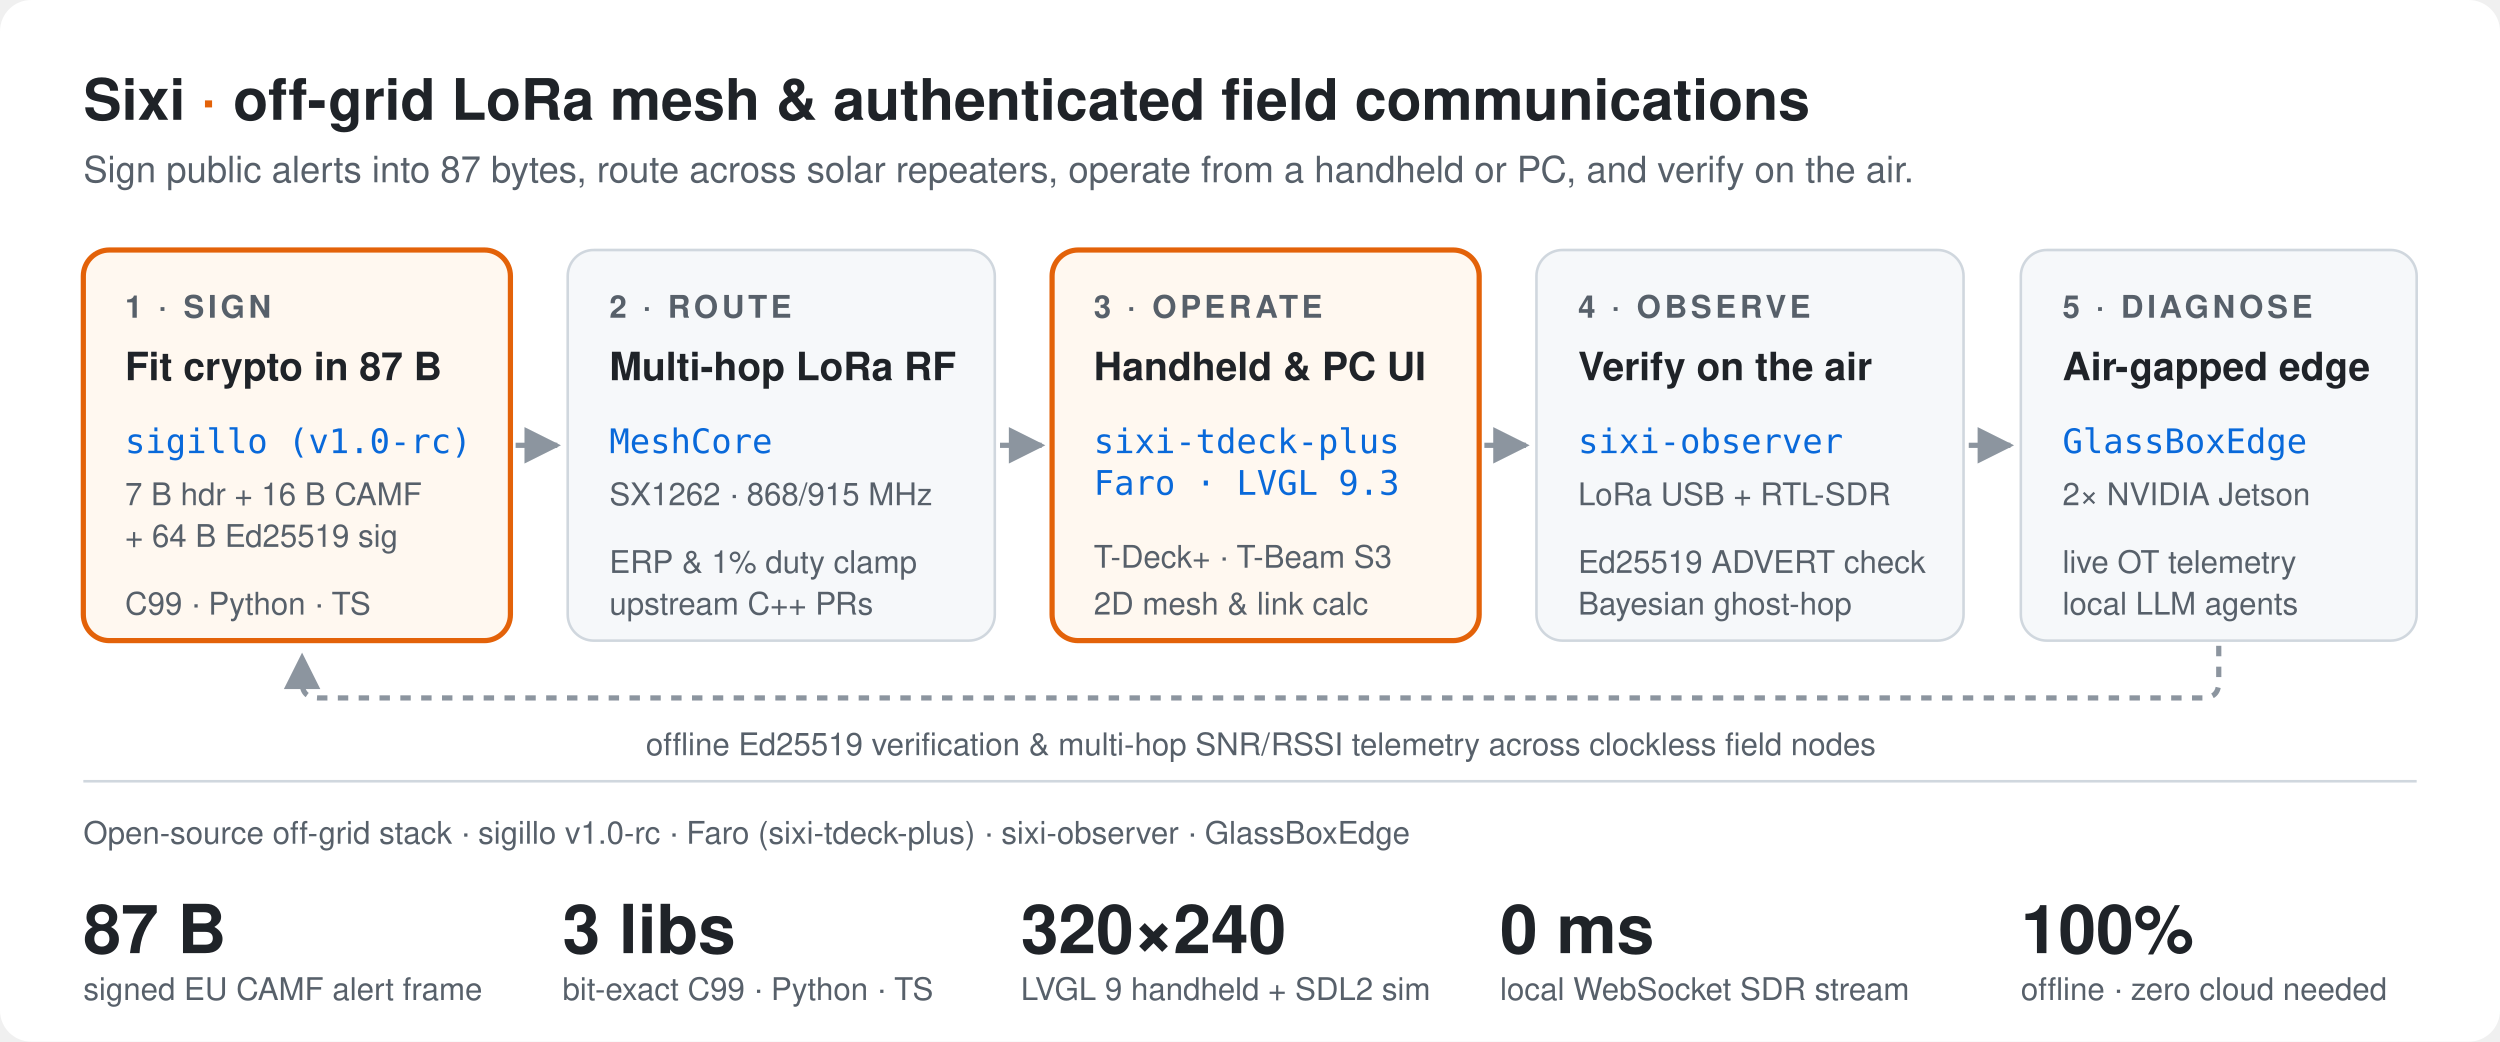
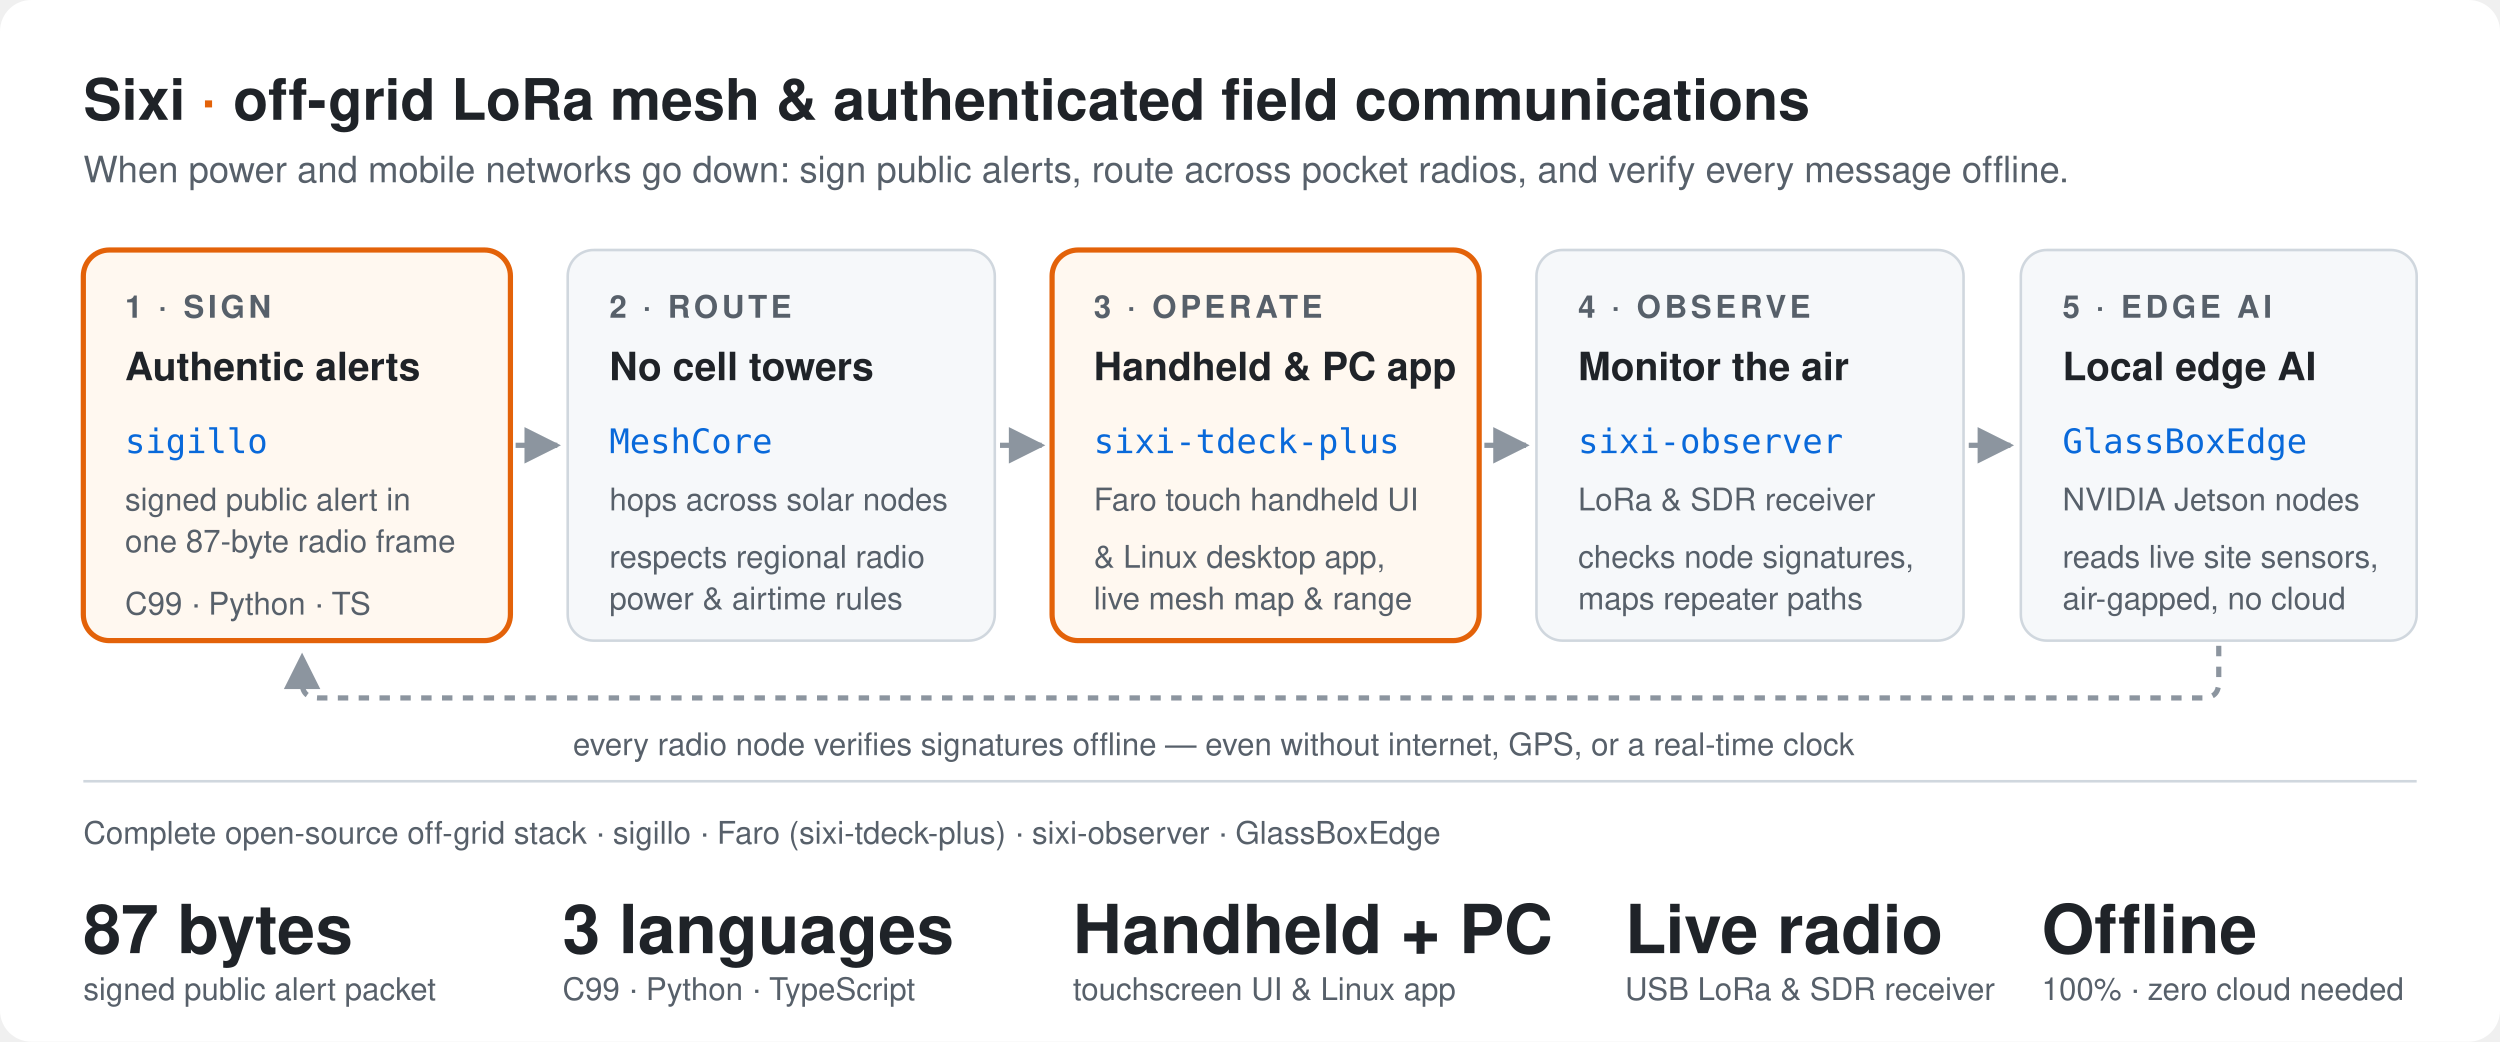
<svg xmlns="http://www.w3.org/2000/svg" viewBox="0 0 960 400" width="960" height="400" font-family="-apple-system, BlinkMacSystemFont, 'Segoe UI', Helvetica, Arial, sans-serif">
  <style>
    .bg { fill: #ffffff; }
    .card { fill: #f6f8fa; stroke: #d0d7de; }
    .core { fill: #fff8f0; stroke: #e36209; stroke-width: 2; }
    .step { fill: #57606a; font-size: 12px; font-weight: 600; letter-spacing: .12em; }
    .q { fill: #1f2328; font-size: 15px; font-weight: 600; }
    .repo { fill: #0969da; font-size: 13px; font-family: ui-monospace, SFMono-Regular, Menlo, monospace; }
    .note { fill: #57606a; font-size: 12px; }
    .title { fill: #1f2328; font-size: 22px; font-weight: 700; }
    .sub { fill: #57606a; font-size: 14px; }
    .arrow { stroke: #8c959f; stroke-width: 2; fill: none; }
    .head { fill: #8c959f; }
    .kpi { fill: #1f2328; font-size: 26px; font-weight: 700; }
    .kpil { fill: #57606a; font-size: 12px; }
    .accent { fill: #e36209; }
    .rule { stroke: #d0d7de; }
    @media (prefers-color-scheme: dark) {
      .bg { fill: #0d1117; }
      .card { fill: #161b22; stroke: #30363d; }
      .core { fill: #1f1610; stroke: #f0883e; }
      .step, .note, .sub, .kpil { fill: #8d96a0; }
      .q, .title, .kpi { fill: #e6edf3; }
      .repo { fill: #4493f8; }
      .arrow { stroke: #6e7681; }
      .head { fill: #6e7681; }
      .accent { fill: #f0883e; }
      .rule { stroke: #30363d; }
    }
  </style>
  <defs>
    <marker id="a" viewBox="0 0 10 10" refX="9" refY="5" markerWidth="7" markerHeight="7" orient="auto">
      <path class="head" d="M0,0 L10,5 L0,10 z" />
    </marker>
  </defs>
  <rect class="bg" width="960" height="400" rx="12" />
  <text class="title" x="32" y="46">Sixi <tspan class="accent">·</tspan> off-grid LoRa mesh &amp; authenticated field communications</text>
-   <text class="sub" x="32" y="70">Sign public alerts into 87 bytes, route across solar repeaters, operate from a handheld or PC, and verify on the air.</text>
+   <text class="sub" x="32" y="70">When power and mobile networks go down: sign public alerts, route across pocket radios, and verify every message offline.</text>
  <g>
    <rect class="core" x="32" y="96" width="164" height="150" rx="10" />
    <text class="step" x="48" y="122">1 · SIGN</text>
-     <text class="q" x="48" y="146">Fit crypto in 87 B</text>
-     <text class="repo" x="48" y="174">sigillo (v1.0-rc)</text>
-     <text class="note" x="48" y="194">7 B hdr + 16 B CAMF</text>
-     <text class="note" x="48" y="210">+ 64 B Ed25519 sig</text>
+     <text class="q" x="48" y="146">Authentic alerts</text>
+     <text class="repo" x="48" y="174">sigillo</text>
+     <text class="note" x="48" y="196">signed public alert in</text>
+     <text class="note" x="48" y="212">one 87-byte radio frame</text>
    <text class="note" x="48" y="236">C99 · Python · TS</text>
  </g>
  <path class="arrow" d="M198,171 L214,171" marker-end="url(#a)" />
  <g>
    <rect class="card" x="218" y="96" width="164" height="150" rx="10" />
    <text class="step" x="234" y="122">2 · ROUTE</text>
-     <text class="q" x="234" y="146">Multi-hop LoRa RF</text>
+     <text class="q" x="234" y="146">No cell towers</text>
    <text class="repo" x="234" y="174">MeshCore</text>
-     <text class="note" x="234" y="194">SX1262 · 868/915 MHz</text>
-     <text class="note" x="234" y="220">ERP &amp; 1% duty clamp</text>
-     <text class="note" x="234" y="236">upstream C++ PRs</text>
+     <text class="note" x="234" y="196">hops across solar nodes</text>
+     <text class="note" x="234" y="218">respects regional radio</text>
+     <text class="note" x="234" y="234">power &amp; airtime rules</text>
  </g>
  <path class="arrow" d="M384,171 L400,171" marker-end="url(#a)" />
  <g>
    <rect class="core" x="404" y="96" width="164" height="150" rx="10" />
    <text class="step" x="420" y="122">3 · OPERATE</text>
-     <text class="q" x="420" y="146">Handheld &amp; PC UI</text>
+     <text class="q" x="420" y="146">Handheld &amp; PC app</text>
    <text class="repo" x="420" y="174">sixi-tdeck-plus</text>
-     <text class="repo" x="420" y="190">Faro · LVGL 9.3</text>
-     <text class="note" x="420" y="218">T-Deck+ · T-Beam S3</text>
-     <text class="note" x="420" y="236">2D mesh &amp; link calc</text>
+     <text class="note" x="420" y="196">Faro touch handheld UI</text>
+     <text class="note" x="420" y="218">&amp; Linux desktop app,</text>
+     <text class="note" x="420" y="234">live mesh map &amp; range</text>
  </g>
  <path class="arrow" d="M570,171 L586,171" marker-end="url(#a)" />
  <g>
    <rect class="card" x="590" y="96" width="164" height="150" rx="10" />
    <text class="step" x="606" y="122">4 · OBSERVE</text>
-     <text class="q" x="606" y="146">Verify on the air</text>
+     <text class="q" x="606" y="146">Monitor the air</text>
    <text class="repo" x="606" y="174">sixi-observer</text>
-     <text class="note" x="606" y="194">LoRa USB + RTL-SDR</text>
-     <text class="note" x="606" y="220">Ed25519 ADVERT check</text>
-     <text class="note" x="606" y="236">Bayesian ghost-hop</text>
+     <text class="note" x="606" y="196">LoRa &amp; SDR receiver</text>
+     <text class="note" x="606" y="218">checks node signatures,</text>
+     <text class="note" x="606" y="234">maps repeater paths</text>
  </g>
  <path class="arrow" d="M756,171 L772,171" marker-end="url(#a)" />
  <g>
    <rect class="card" x="776" y="96" width="152" height="150" rx="10" />
-     <text class="step" x="792" y="122">5 · DIAGNOSE</text>
-     <text class="q" x="792" y="146">Air-gapped edge</text>
+     <text class="step" x="792" y="122">5 · EDGE AI</text>
+     <text class="q" x="792" y="146">Local edge AI</text>
    <text class="repo" x="792" y="174">GlassBoxEdge</text>
-     <text class="note" x="792" y="194">2× NVIDIA Jetson</text>
-     <text class="note" x="792" y="220">live OT telemetry</text>
-     <text class="note" x="792" y="236">local LLM agents</text>
+     <text class="note" x="792" y="196">NVIDIA Jetson nodes</text>
+     <text class="note" x="792" y="218">reads live site sensors,</text>
+     <text class="note" x="792" y="234">air-gapped, no cloud</text>
  </g>
  <path class="arrow" d="M852,248 L852,262 Q852,268 846,268 L122,268 Q116,268 116,262 L116,252" marker-end="url(#a)" stroke-dasharray="4 4" />
-   <text class="note" x="248" y="290">offline Ed25519 verification &amp; multi-hop SNR/RSSI telemetry across clockless field nodes</text>
+   <text class="note" x="220" y="290">every radio node verifies signatures offline — even without internet, GPS, or a real-time clock</text>
  <line class="rule" x1="32" y1="300" x2="928" y2="300" />
-   <text class="kpil" x="32" y="324">Open-source off-grid stack · sigillo v1.0-rc · Faro (sixi-tdeck-plus) · sixi-observer · GlassBoxEdge</text>
+   <text class="kpil" x="32" y="324">Complete open-source off-grid stack · sigillo · Faro (sixi-tdeck-plus) · sixi-observer · GlassBoxEdge</text>
  <g>
-     <text class="kpi" x="32" y="366">87 B</text>
-     <text class="kpil" x="32" y="384">signed EU CAMF alert frame</text>
-     <text class="kpi" x="216" y="366">3 libs</text>
-     <text class="kpil" x="216" y="384">bit-exact C99 · Python · TS</text>
-     <text class="kpi" x="392" y="366">320×240</text>
-     <text class="kpil" x="392" y="384">LVGL 9 handheld + SDL2 sim</text>
-     <text class="kpi" x="576" y="366">0 ms</text>
-     <text class="kpil" x="576" y="384">local WebSocket SDR stream</text>
-     <text class="kpi" x="776" y="366">100%</text>
-     <text class="kpil" x="776" y="384">offline · zero cloud needed</text>
+     <text class="kpi" x="32" y="366">87 bytes</text>
+     <text class="kpil" x="32" y="384">signed public alert packet</text>
+     <text class="kpi" x="216" y="366">3 languages</text>
+     <text class="kpil" x="216" y="384">C99 · Python · TypeScript</text>
+     <text class="kpi" x="412" y="366">Handheld + PC</text>
+     <text class="kpil" x="412" y="384">touchscreen UI &amp; Linux app</text>
+     <text class="kpi" x="624" y="366">Live radio</text>
+     <text class="kpil" x="624" y="384">USB LoRa &amp; SDR receiver</text>
+     <text class="kpi" x="784" y="366">Offline</text>
+     <text class="kpil" x="784" y="384">100% · zero cloud needed</text>
  </g>
</svg>
